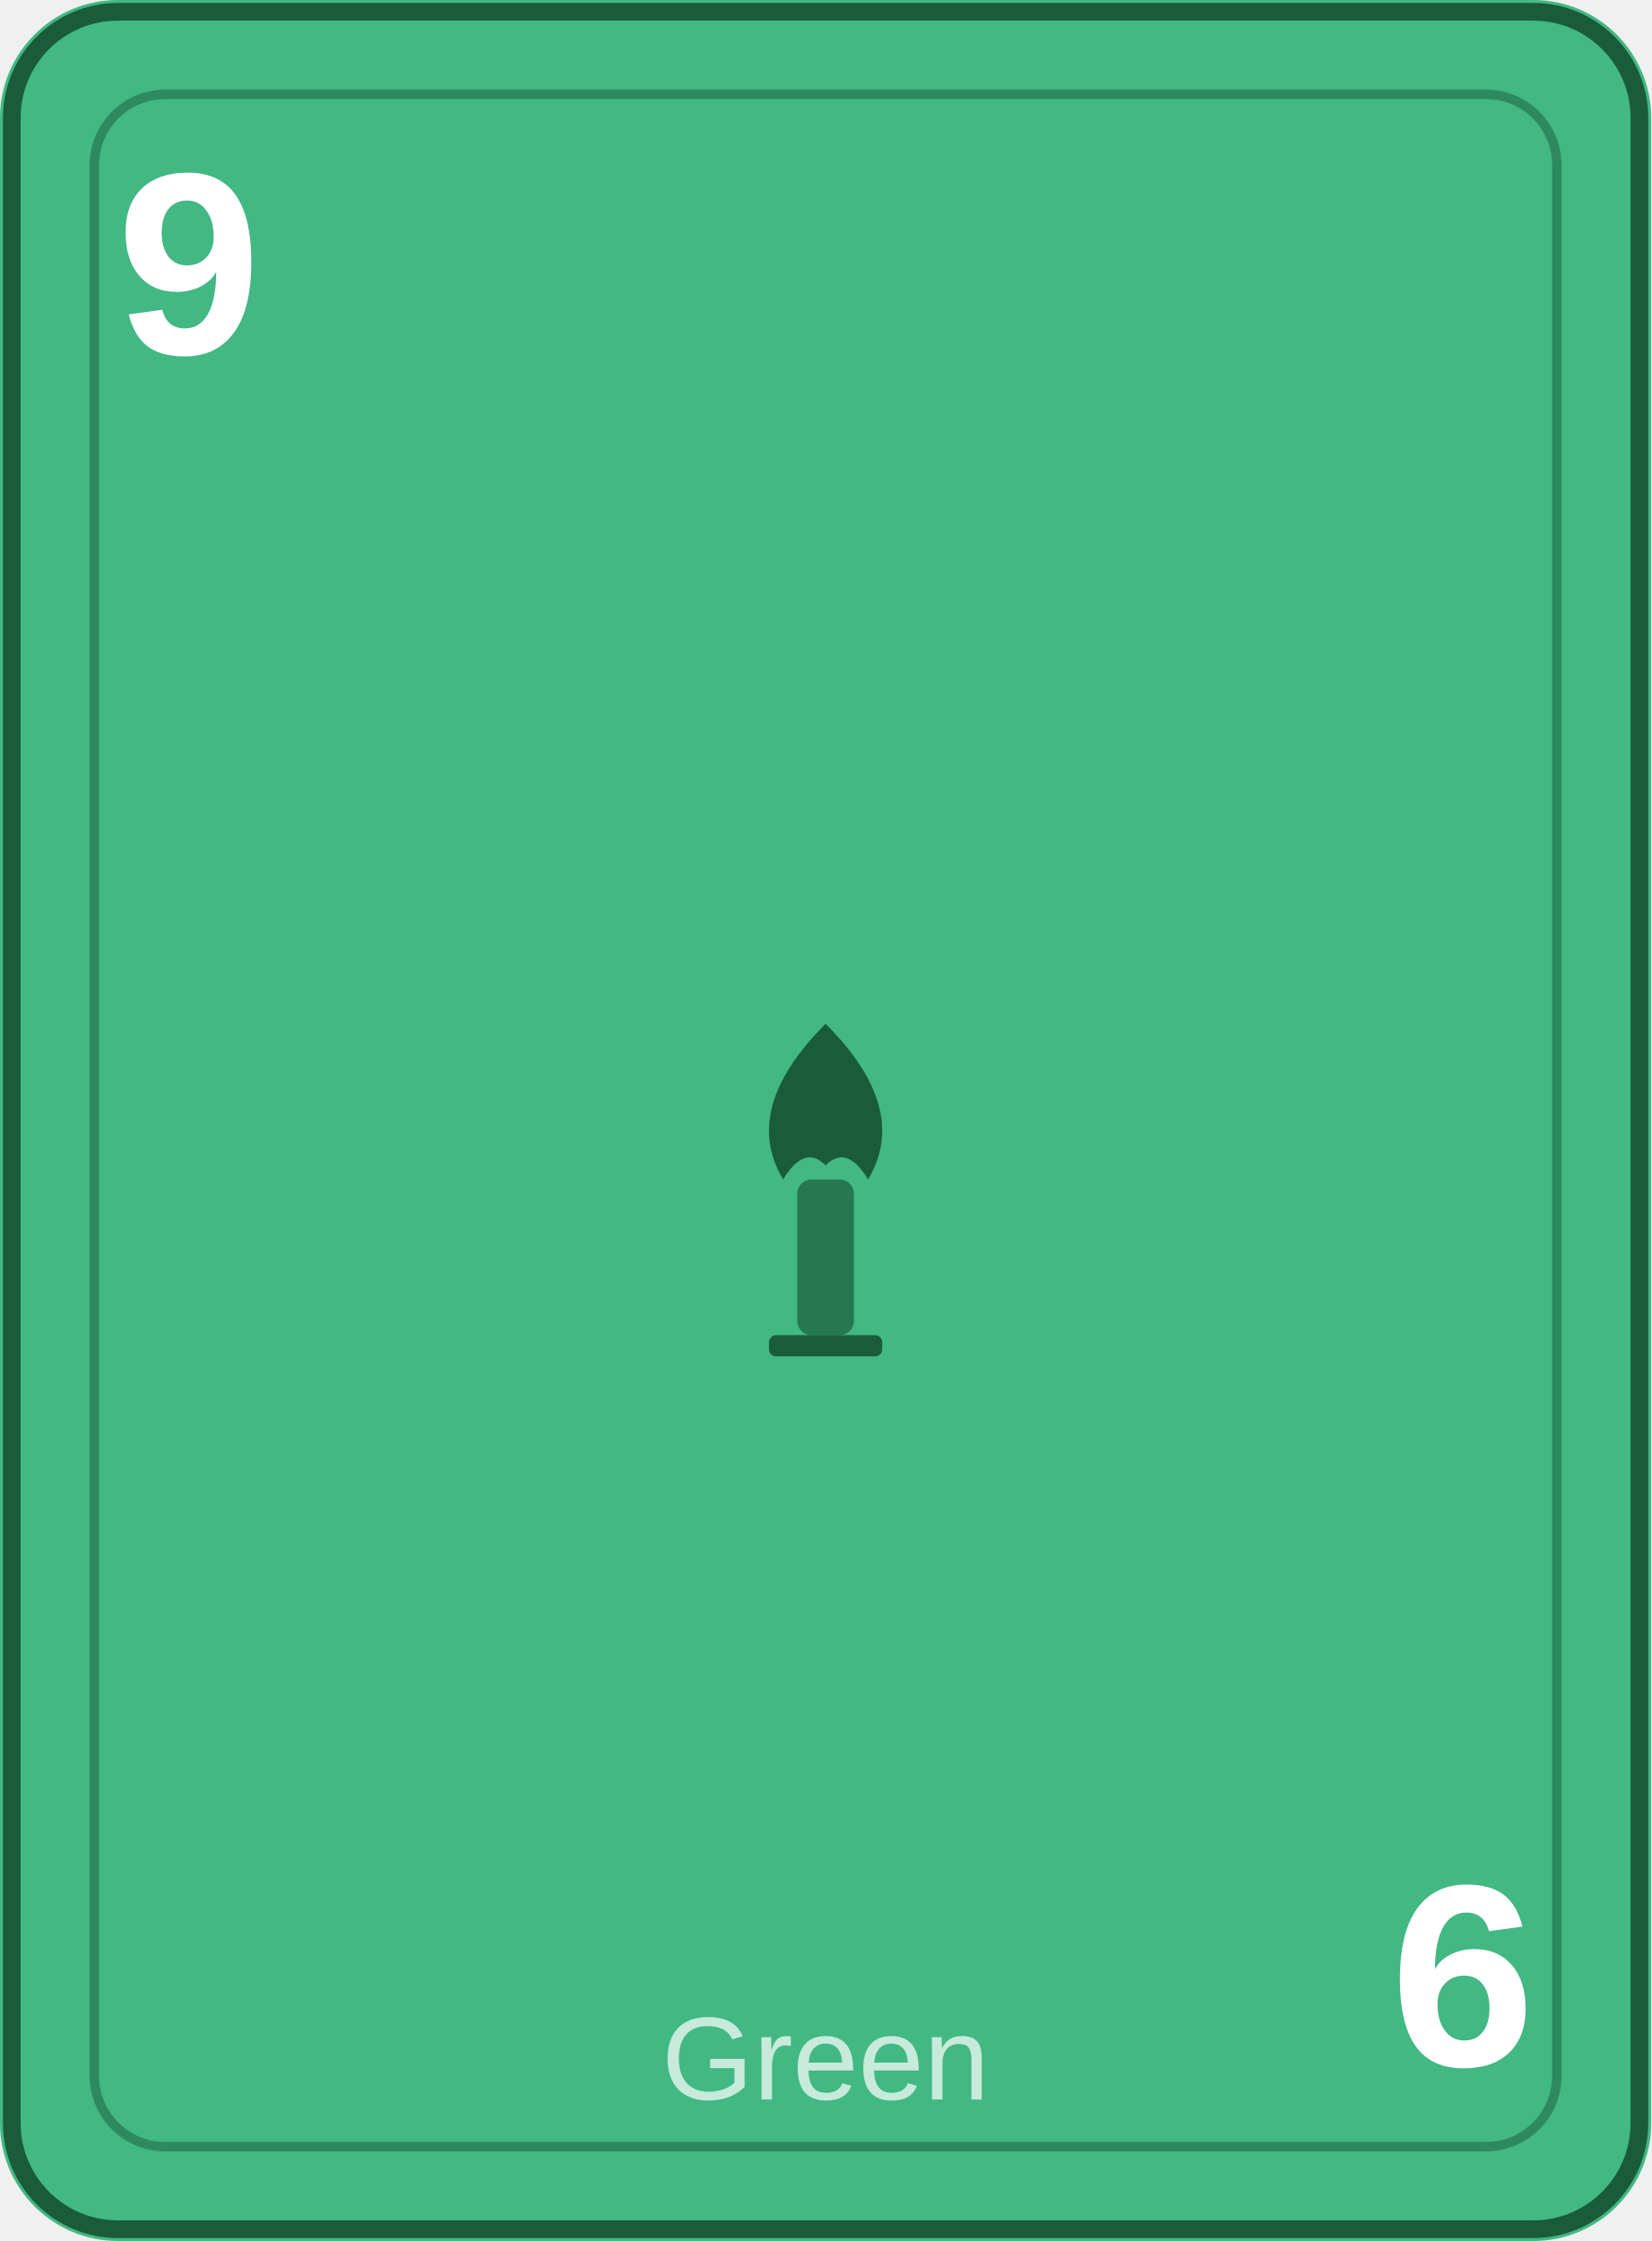
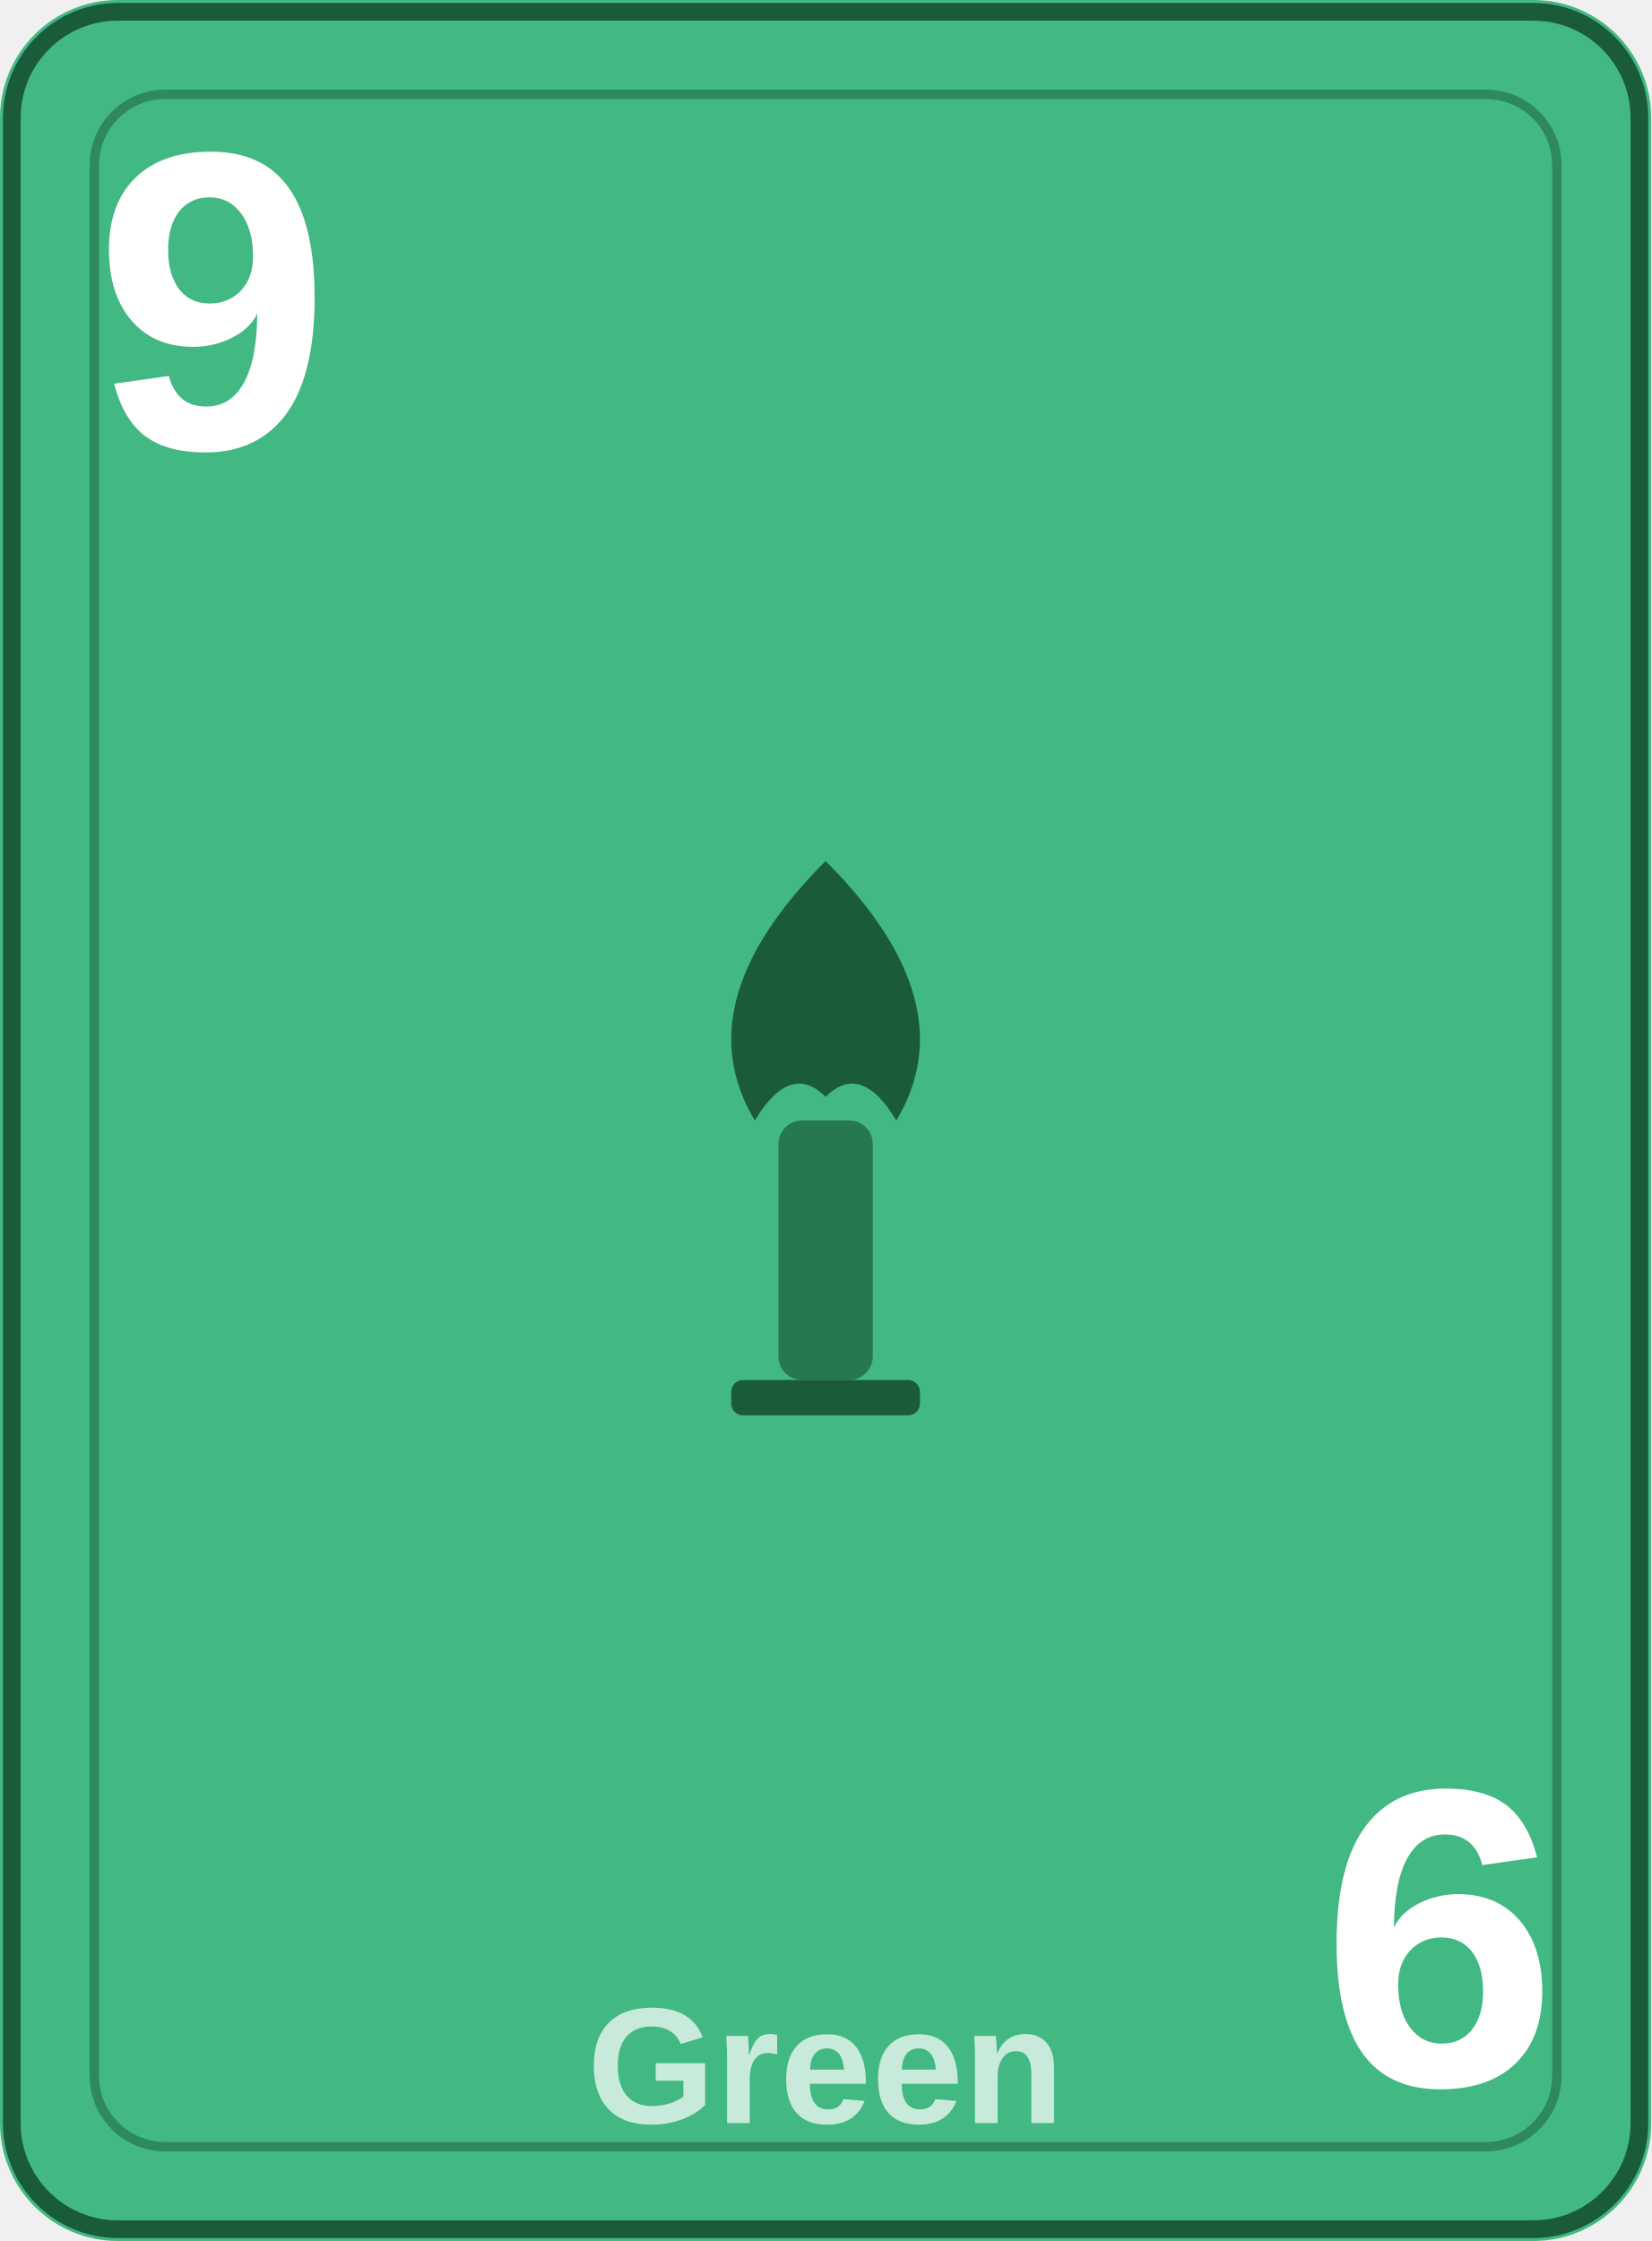
<svg xmlns="http://www.w3.org/2000/svg" width="140" height="190" viewBox="0 0 140 190">
  <rect width="140" height="190" rx="10" ry="10" fill="#42b883" />
  <rect x="1" y="1" width="138" height="188" rx="9" ry="9" fill="none" stroke="#1a5c3a" stroke-width="1.5" />
  <rect x="8" y="8" width="124" height="174" rx="6" ry="6" fill="none" stroke="#1a5c3a" stroke-width="0.8" opacity="0.5" />
-   <text x="16" y="30" font-family="Arial, sans-serif" font-size="22" font-weight="bold" text-anchor="middle" fill="#ffffff">9</text>
-   <text x="124" y="176" font-family="Arial, sans-serif" font-size="22" font-weight="bold" text-anchor="middle" fill="#ffffff" transform="rotate(180,124,168)">9</text>
-   <g transform="translate(70,100) scale(0.6)">
+   <text x="18" y="38" font-family="Arial, sans-serif" font-size="36" font-weight="bold" text-anchor="middle" fill="#ffffff">9</text>
+   <text x="122" y="172" font-family="Arial, sans-serif" font-size="36" font-weight="bold" text-anchor="middle" fill="#ffffff" transform="rotate(180,122,162)">9</text>
+   <g transform="translate(70,95) scale(1.0)">
    <rect x="-4" y="0" width="8" height="22" rx="2" fill="#1a5c3a" opacity="0.7" />
    <path d="M0,-22 Q12,-10 6,0 Q3,-5 0,-2 Q-3,-5 -6,0 Q-12,-10 0,-22 Z" fill="#1a5c3a" />
    <rect x="-8" y="22" width="16" height="3" rx="1" fill="#1a5c3a" />
  </g>
-   <text x="70" y="178" font-family="Arial, sans-serif" font-size="10" text-anchor="middle" fill="#ffffff" opacity="0.7">Green</text>
+   <text x="70" y="180" font-family="Arial, sans-serif" font-size="14" font-weight="bold" text-anchor="middle" fill="#ffffff" opacity="0.7">Green</text>
</svg>
